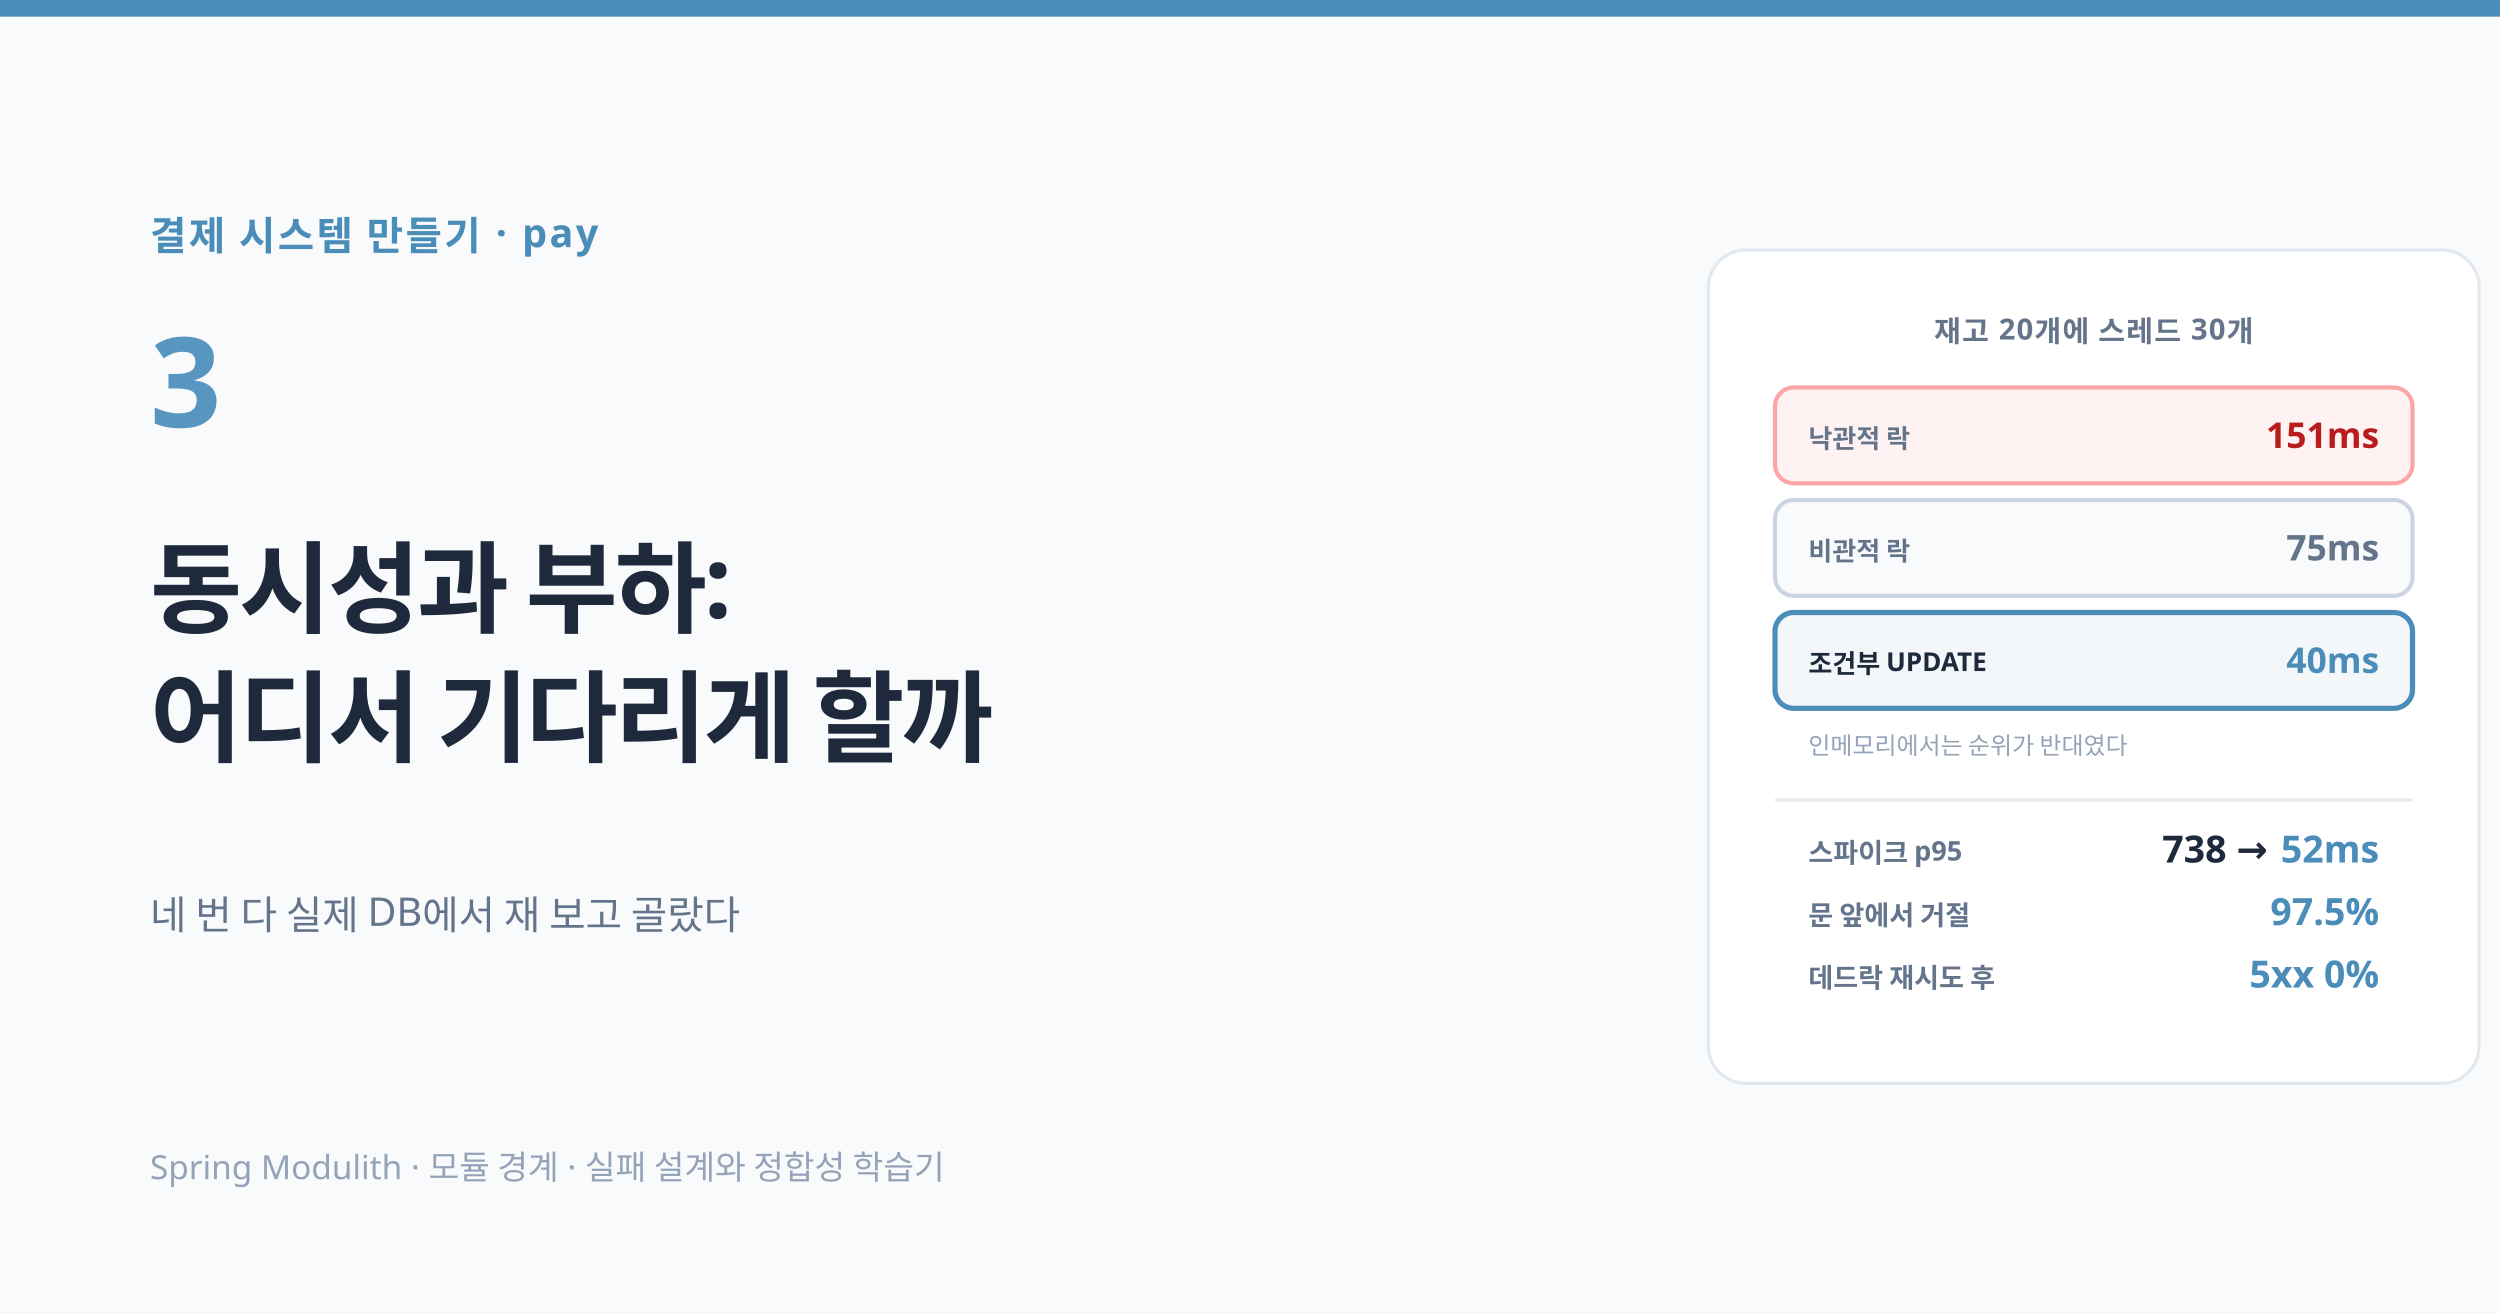
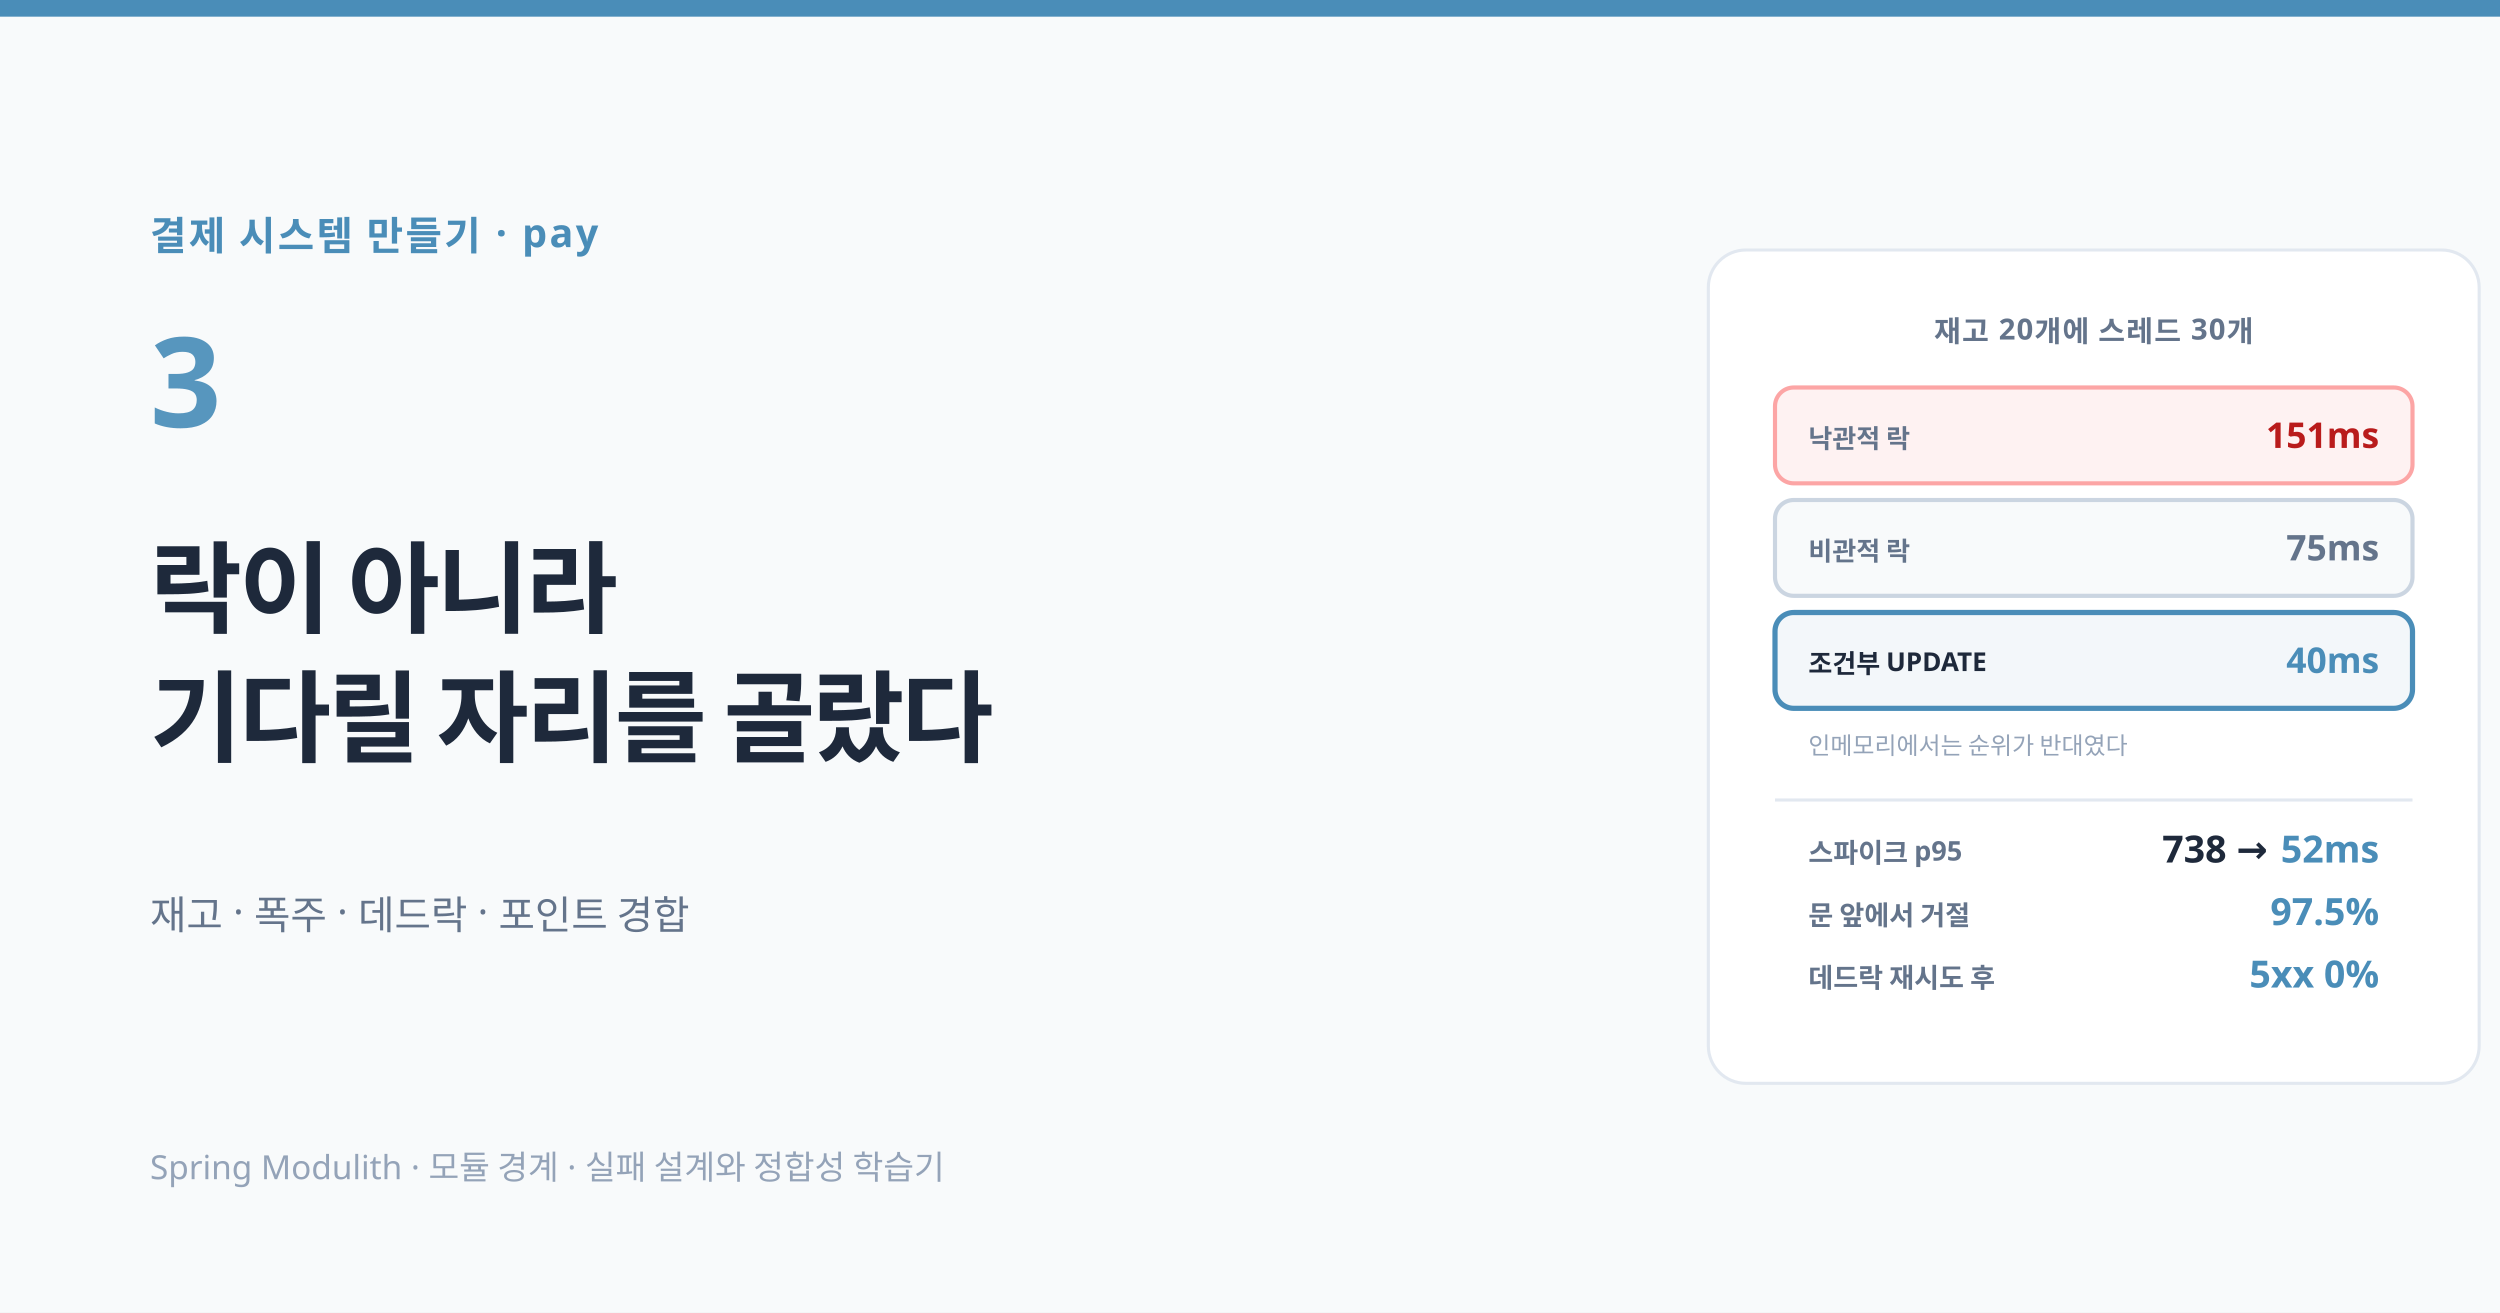
<svg xmlns="http://www.w3.org/2000/svg" viewBox="0 0 1200 630" font-family="'Pretendard', 'Apple SD Gothic Neo', system-ui, sans-serif">
  <rect width="1200" height="630" fill="#f8fafb" />
  <rect width="1200" height="8" fill="#4a8db8" />
  <rect x="820" y="120" width="370" height="400" rx="18" fill="#ffffff" stroke="#e2e8f0" stroke-width="1.5" />
  <text x="1005" y="164" text-anchor="middle" font-size="14" font-weight="700" fill="#64748b" letter-spacing="0.04em">재고 20개에 스레드 30개</text>
  <rect x="852" y="186" width="306" height="46" rx="9" fill="#fef2f2" stroke="#fca5a5" stroke-width="2" />
  <text x="868" y="215" font-size="12.5" font-weight="700" fill="#64748b">낙관적 락</text>
  <text x="1142" y="215" text-anchor="end" font-size="17" font-weight="900" fill="#b91c1c">151ms</text>
  <rect x="852" y="240" width="306" height="46" rx="9" fill="#f8fafb" stroke="#cbd5e1" stroke-width="2" />
  <text x="868" y="269" font-size="12.5" font-weight="700" fill="#64748b">비관적 락</text>
  <text x="1142" y="269" text-anchor="end" font-size="17" font-weight="900" fill="#64748b">75ms</text>
  <rect x="852" y="294" width="306" height="46" rx="9" fill="#4a8db810" stroke="#4a8db8" stroke-width="2.5" />
  <text x="868" y="323" font-size="12.5" font-weight="700" fill="#1e293b">조건부 UPDATE</text>
  <text x="1142" y="323" text-anchor="end" font-size="17" font-weight="900" fill="#4a8db8">40ms</text>
  <text x="868" y="362" font-size="11.5" fill="#94a3b8">인메모리에서는 순위가 반대였다</text>
  <line x1="852" y1="384" x2="1158" y2="384" stroke="#e2e8f0" stroke-width="1.5" />
  <text x="868" y="414" font-size="13" font-weight="700" fill="#64748b">스파이크 p95</text>
  <text x="1142" y="414" text-anchor="end" font-size="18" font-weight="900" fill="#1e293b">738 → <tspan fill="#4a8db8">52ms</tspan>
  </text>
  <text x="868" y="444" font-size="13" font-weight="700" fill="#64748b">문 앞에서 거절</text>
  <text x="1142" y="444" text-anchor="end" font-size="18" font-weight="900" fill="#4a8db8">97.5%</text>
  <text x="868" y="474" font-size="13" font-weight="700" fill="#64748b">데드락 재시도 후</text>
  <text x="1142" y="474" text-anchor="end" font-size="18" font-weight="900" fill="#4a8db8">5xx 0%</text>
  <text x="72" y="120" font-size="19" font-weight="700" fill="#4a8db8" letter-spacing="0.06em">결제 시스템 만들기 · pay</text>
  <text x="72" y="205" font-size="60" font-weight="900" fill="#4a8db8" opacity="0.92">3</text>
-   <text x="72" y="300" font-size="48" font-weight="800" fill="#1e293b" letter-spacing="-0.03em">동시성과 부하:</text>
-   <text x="72" y="362" font-size="48" font-weight="800" fill="#1e293b" letter-spacing="-0.03em">어디서 기다리게 할까</text>
-   <text x="72" y="446" font-size="19" fill="#64748b">네 번 다 실제 DB에서 재 보고 골랐다</text>
+   <text x="72" y="300" font-size="48" font-weight="800" fill="#1e293b" letter-spacing="-0.03em">락이 아니라</text>
+   <text x="72" y="362" font-size="48" font-weight="800" fill="#1e293b" letter-spacing="-0.03em">기다릴 자리를 골랐다</text>
+   <text x="72" y="446" font-size="19" fill="#64748b">재고 · 폭주 · 데드락 · 포인트 경합</text>
  <text x="72" y="566" font-size="16" fill="#94a3b8">Spring Modulith · 모듈 경계 · 실패 설계와 정합성 학습기</text>
</svg>
